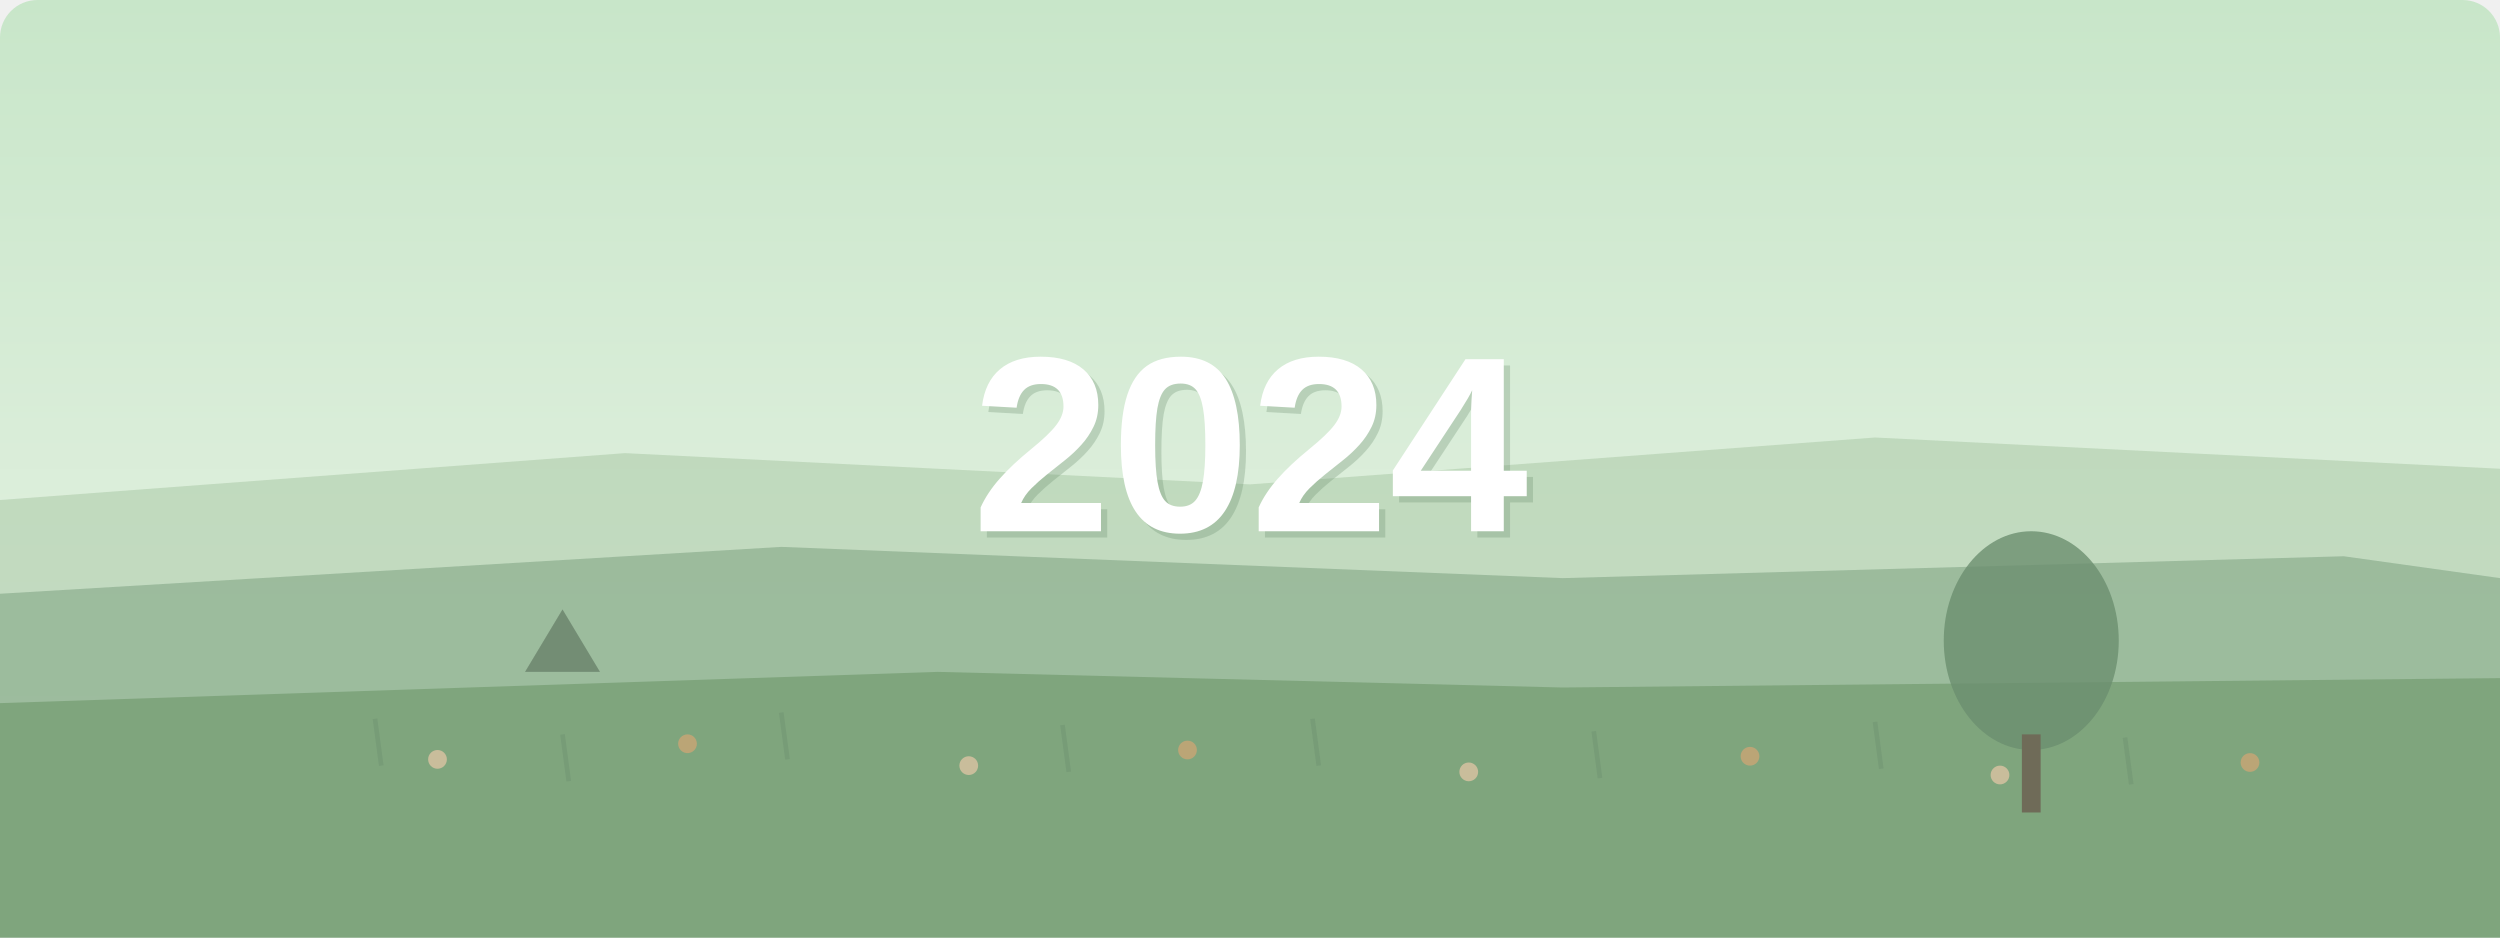
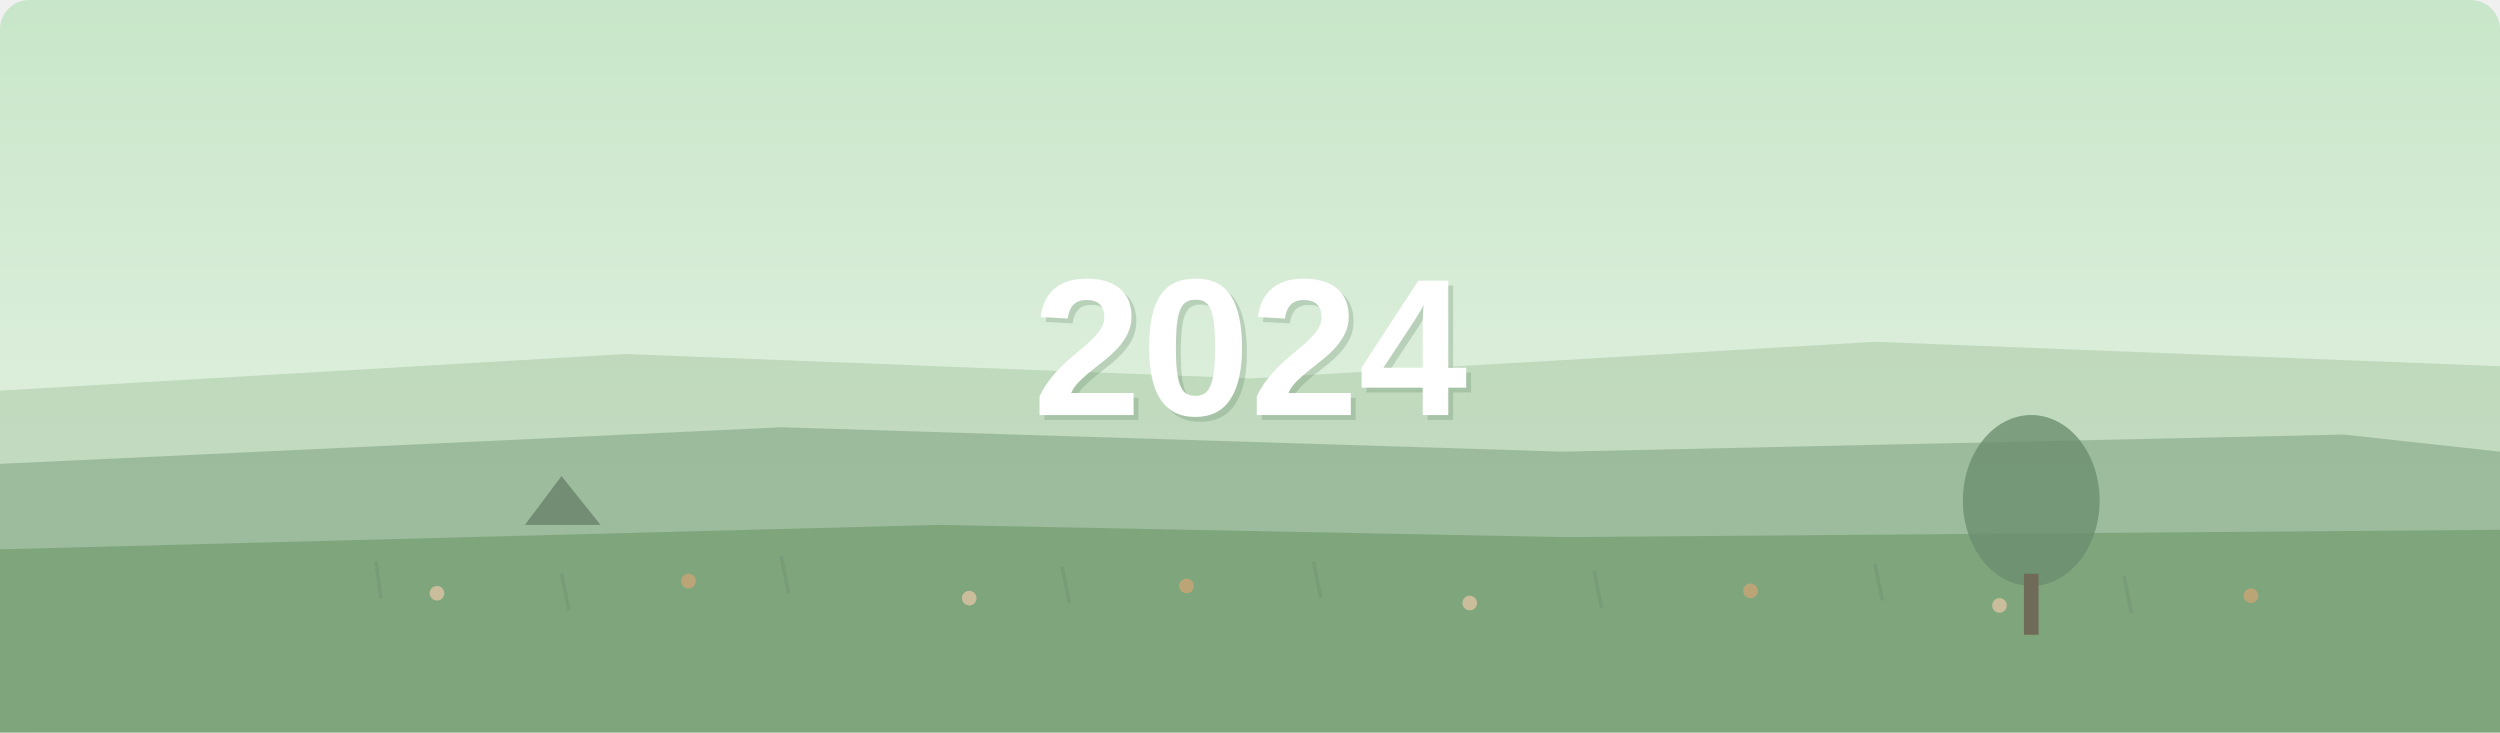
- <svg xmlns="http://www.w3.org/2000/svg" viewBox="0 0 800 300">
+ <svg xmlns="http://www.w3.org/2000/svg" viewBox="0 0 1024 300">
  <defs>
    <linearGradient id="sky-2024" x1="0%" y1="0%" x2="0%" y2="100%">
      <stop offset="0%" style="stop-color:#C8E6C9;stop-opacity:1" />
      <stop offset="100%" style="stop-color:#EDF5EA;stop-opacity:1" />
    </linearGradient>
  </defs>
-   <rect width="800" height="300" fill="url(#sky-2024)" rx="12" />
-   <path d="M 0 160 L 200 145 L 400 155 L 600 140 L 800 150 L 800 300 L 0 300 Z" fill="#A5C5A1" opacity="0.5" />
-   <path d="M 0 190 L 250 175 L 500 185 L 750 178 L 800 185 L 800 300 L 0 300 Z" fill="#82A686" opacity="0.6" />
-   <path d="M 0 225 L 300 215 L 500 220 L 800 217 L 800 300 L 0 300 Z" fill="#7FA57D" />
+   <rect width="1024" height="300" fill="url(#sky-2024)" rx="12" />
+   <path d="M 0 160 L 256 145 L 512 155 L 768 140 L 1024 150 L 1024 300 L 0 300 Z" fill="#A5C5A1" opacity="0.5" />
+   <path d="M 0 190 L 320 175 L 640 185 L 960 178 L 1024 185 L 1024 300 L 0 300 Z" fill="#82A686" opacity="0.6" />
+   <path d="M 0 225 L 384 215 L 640 220 L 1024 217 L 1024 300 L 0 300 Z" fill="#7FA57D" />
  <g opacity="0.4">
-     <line x1="120" y1="230" x2="122" y2="245" stroke="#6B8E6F" stroke-width="1.5" />
-     <line x1="180" y1="235" x2="182" y2="250" stroke="#6B8E6F" stroke-width="1.5" />
-     <line x1="250" y1="228" x2="252" y2="243" stroke="#6B8E6F" stroke-width="1.5" />
-     <line x1="340" y1="232" x2="342" y2="247" stroke="#6B8E6F" stroke-width="1.5" />
-     <line x1="420" y1="230" x2="422" y2="245" stroke="#6B8E6F" stroke-width="1.5" />
-     <line x1="510" y1="234" x2="512" y2="249" stroke="#6B8E6F" stroke-width="1.5" />
-     <line x1="600" y1="231" x2="602" y2="246" stroke="#6B8E6F" stroke-width="1.5" />
-     <line x1="680" y1="236" x2="682" y2="251" stroke="#6B8E6F" stroke-width="1.5" />
+     <line x1="154" y1="230" x2="156" y2="245" stroke="#6B8E6F" stroke-width="1.5" />
+     <line x1="230" y1="235" x2="233" y2="250" stroke="#6B8E6F" stroke-width="1.5" />
+     <line x1="320" y1="228" x2="323" y2="243" stroke="#6B8E6F" stroke-width="1.5" />
+     <line x1="435" y1="232" x2="438" y2="247" stroke="#6B8E6F" stroke-width="1.5" />
+     <line x1="538" y1="230" x2="541" y2="245" stroke="#6B8E6F" stroke-width="1.5" />
+     <line x1="653" y1="234" x2="656" y2="249" stroke="#6B8E6F" stroke-width="1.5" />
+     <line x1="768" y1="231" x2="771" y2="246" stroke="#6B8E6F" stroke-width="1.5" />
+     <line x1="870" y1="236" x2="873" y2="251" stroke="#6B8E6F" stroke-width="1.5" />
  </g>
  <g opacity="0.7">
-     <circle cx="140" cy="243" r="3" fill="#E8C8A8" />
-     <circle cx="220" cy="238" r="3" fill="#D4A574" />
-     <circle cx="310" cy="245" r="3" fill="#E8C8A8" />
-     <circle cx="380" cy="240" r="3" fill="#D4A574" />
-     <circle cx="470" cy="247" r="3" fill="#E8C8A8" />
-     <circle cx="560" cy="242" r="3" fill="#D4A574" />
-     <circle cx="640" cy="248" r="3" fill="#E8C8A8" />
-     <circle cx="720" cy="244" r="3" fill="#D4A574" />
+     <circle cx="179" cy="243" r="3" fill="#E8C8A8" />
+     <circle cx="282" cy="238" r="3" fill="#D4A574" />
+     <circle cx="397" cy="245" r="3" fill="#E8C8A8" />
+     <circle cx="486" cy="240" r="3" fill="#D4A574" />
+     <circle cx="602" cy="247" r="3" fill="#E8C8A8" />
+     <circle cx="717" cy="242" r="3" fill="#D4A574" />
+     <circle cx="819" cy="248" r="3" fill="#E8C8A8" />
+     <circle cx="922" cy="244" r="3" fill="#D4A574" />
  </g>
  <g opacity="0.8">
-     <ellipse cx="650" cy="205" rx="28" ry="35" fill="#6B8E6F" />
-     <rect x="647" y="235" width="6" height="25" fill="#6B5D4F" />
+     <ellipse cx="832" cy="205" rx="28" ry="35" fill="#6B8E6F" />
+     <rect x="829" y="235" width="6" height="25" fill="#6B5D4F" />
  </g>
  <g opacity="0.5">
-     <polygon points="180,195 168,215 192,215" fill="#4A5E4C" />
+     <polygon points="230,195 215,215 246,215" fill="#4A5E4C" />
  </g>
-   <text x="402" y="172" font-family="Arial, sans-serif" font-size="80" font-weight="bold" fill="#6B8E6F" text-anchor="middle" opacity="0.3">2024</text>
-   <text x="400" y="170" font-family="Arial, sans-serif" font-size="80" font-weight="bold" fill="white" text-anchor="middle">2024</text>
+   <text x="514" y="172" font-family="Arial, sans-serif" font-size="80" font-weight="bold" fill="#6B8E6F" text-anchor="middle" opacity="0.3">2024</text>
+   <text x="512" y="170" font-family="Arial, sans-serif" font-size="80" font-weight="bold" fill="white" text-anchor="middle">2024</text>
</svg>
